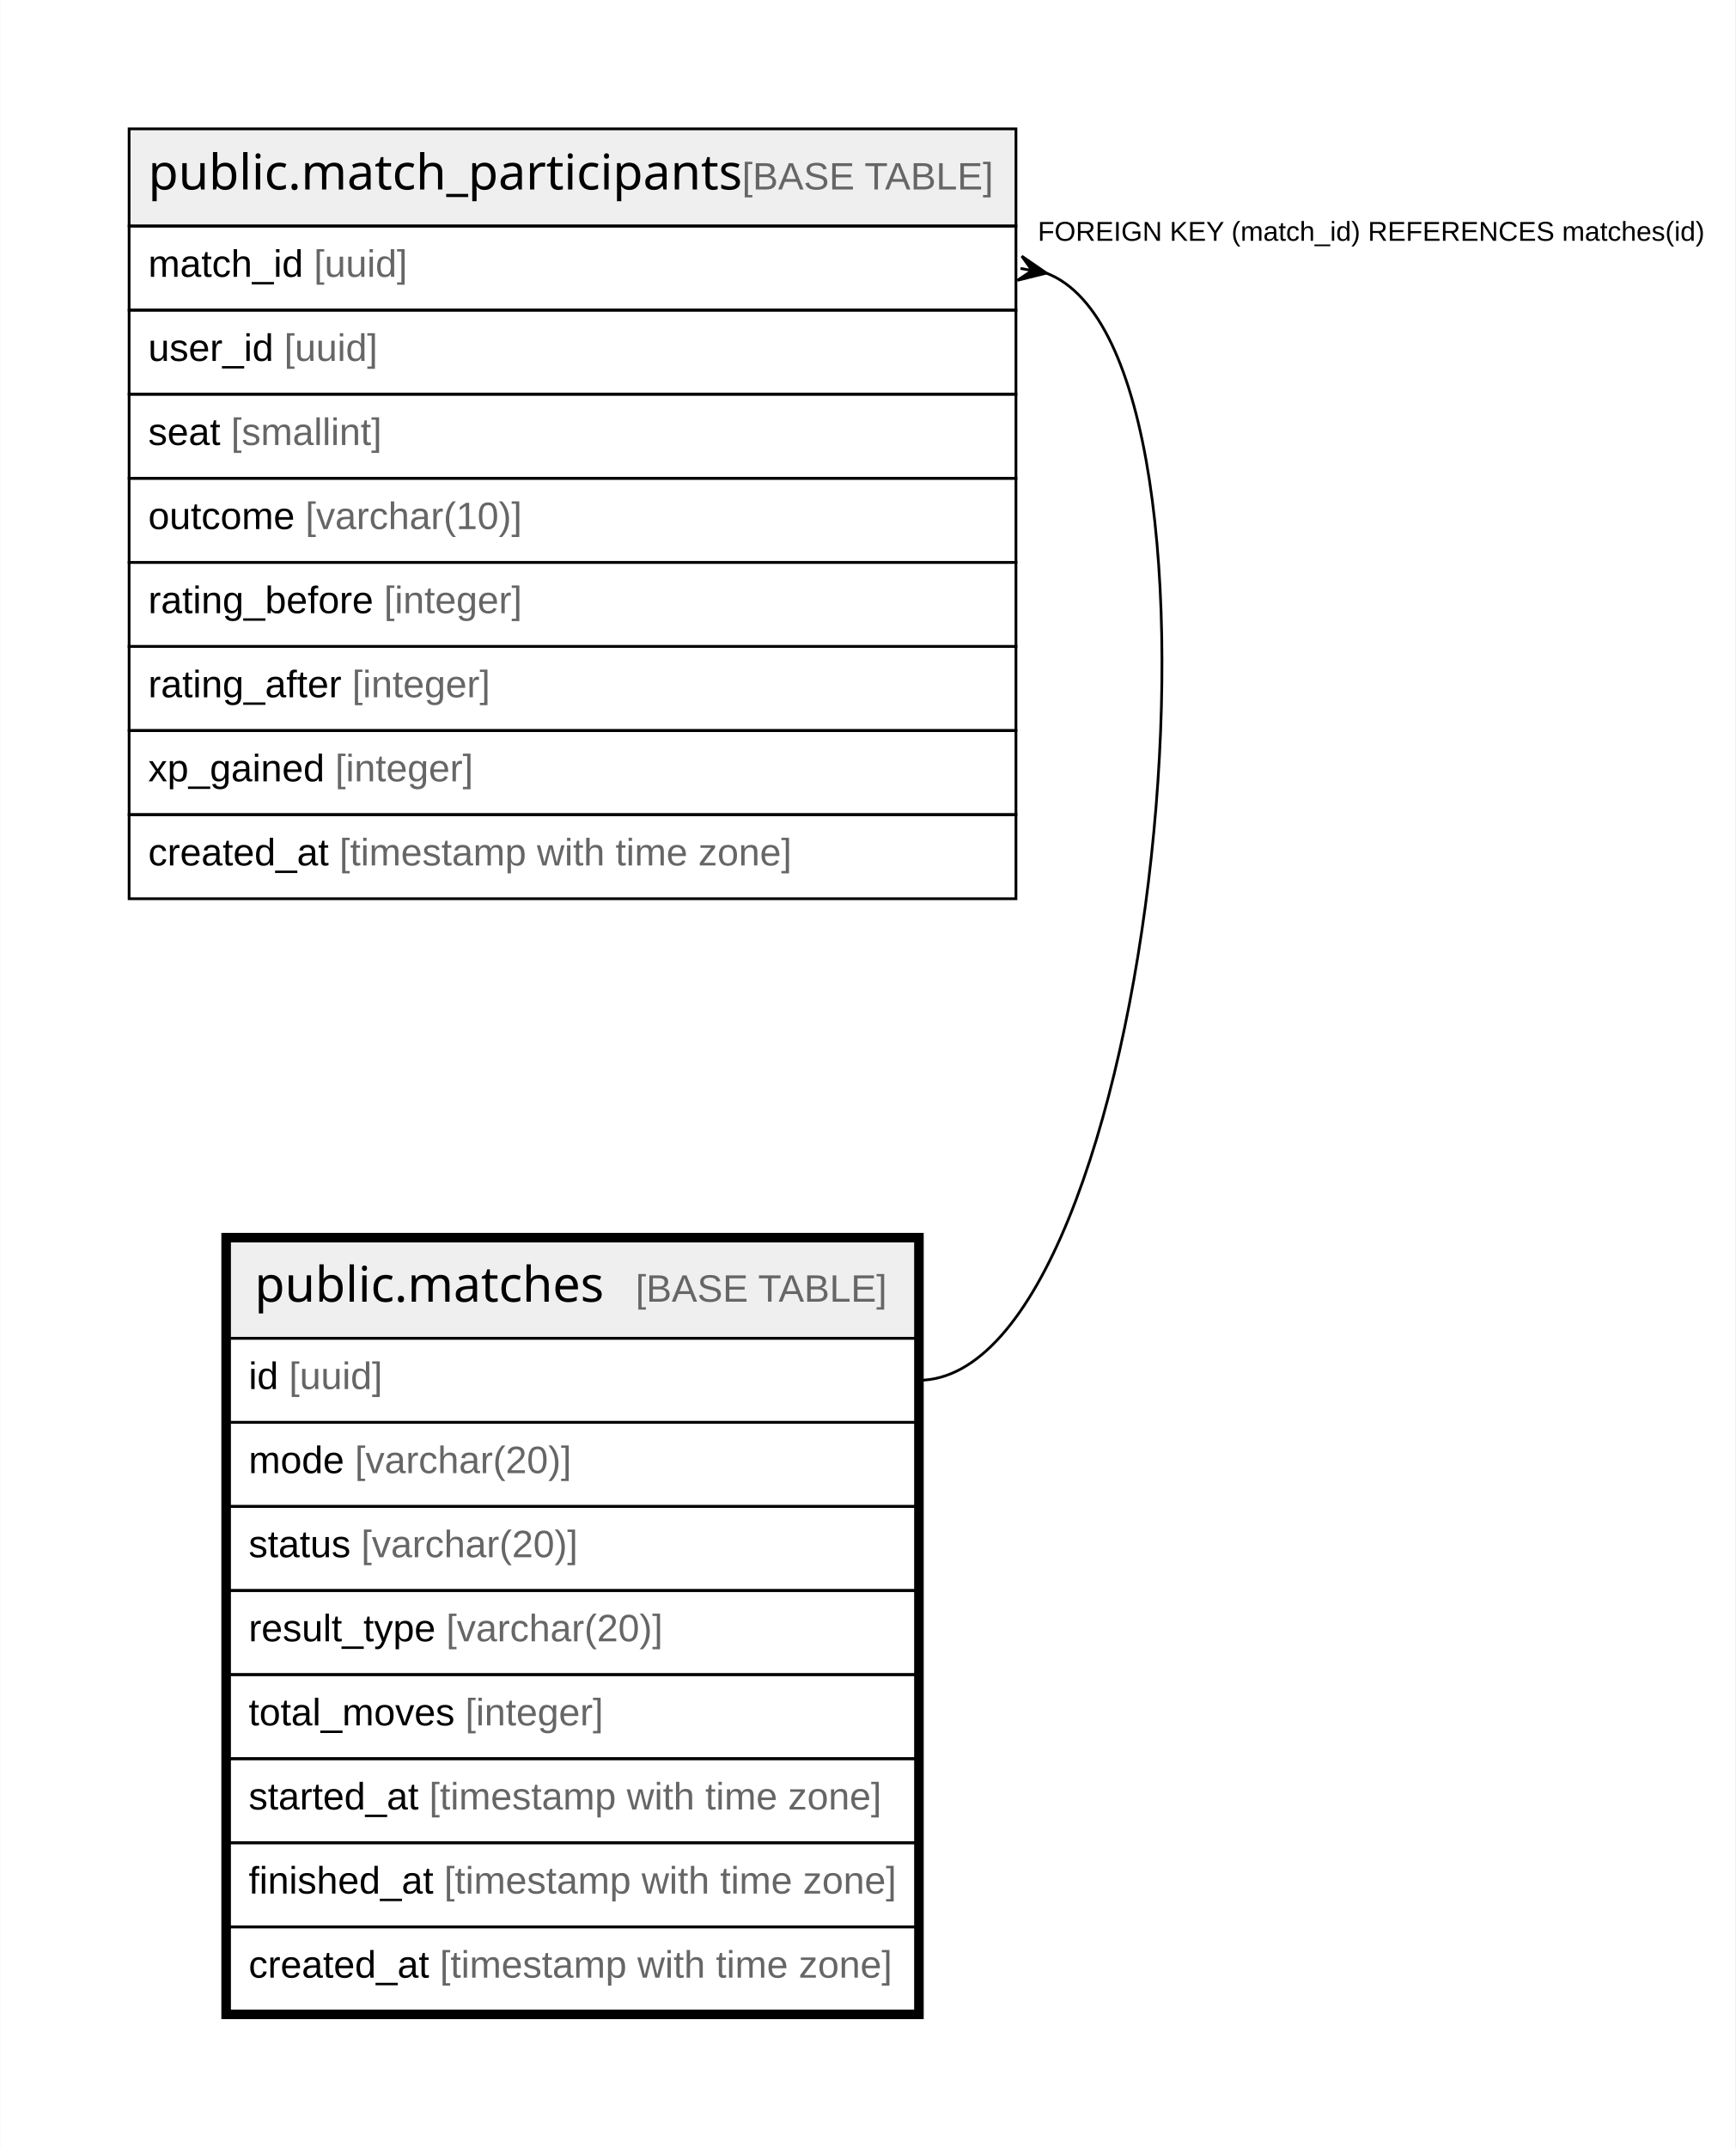
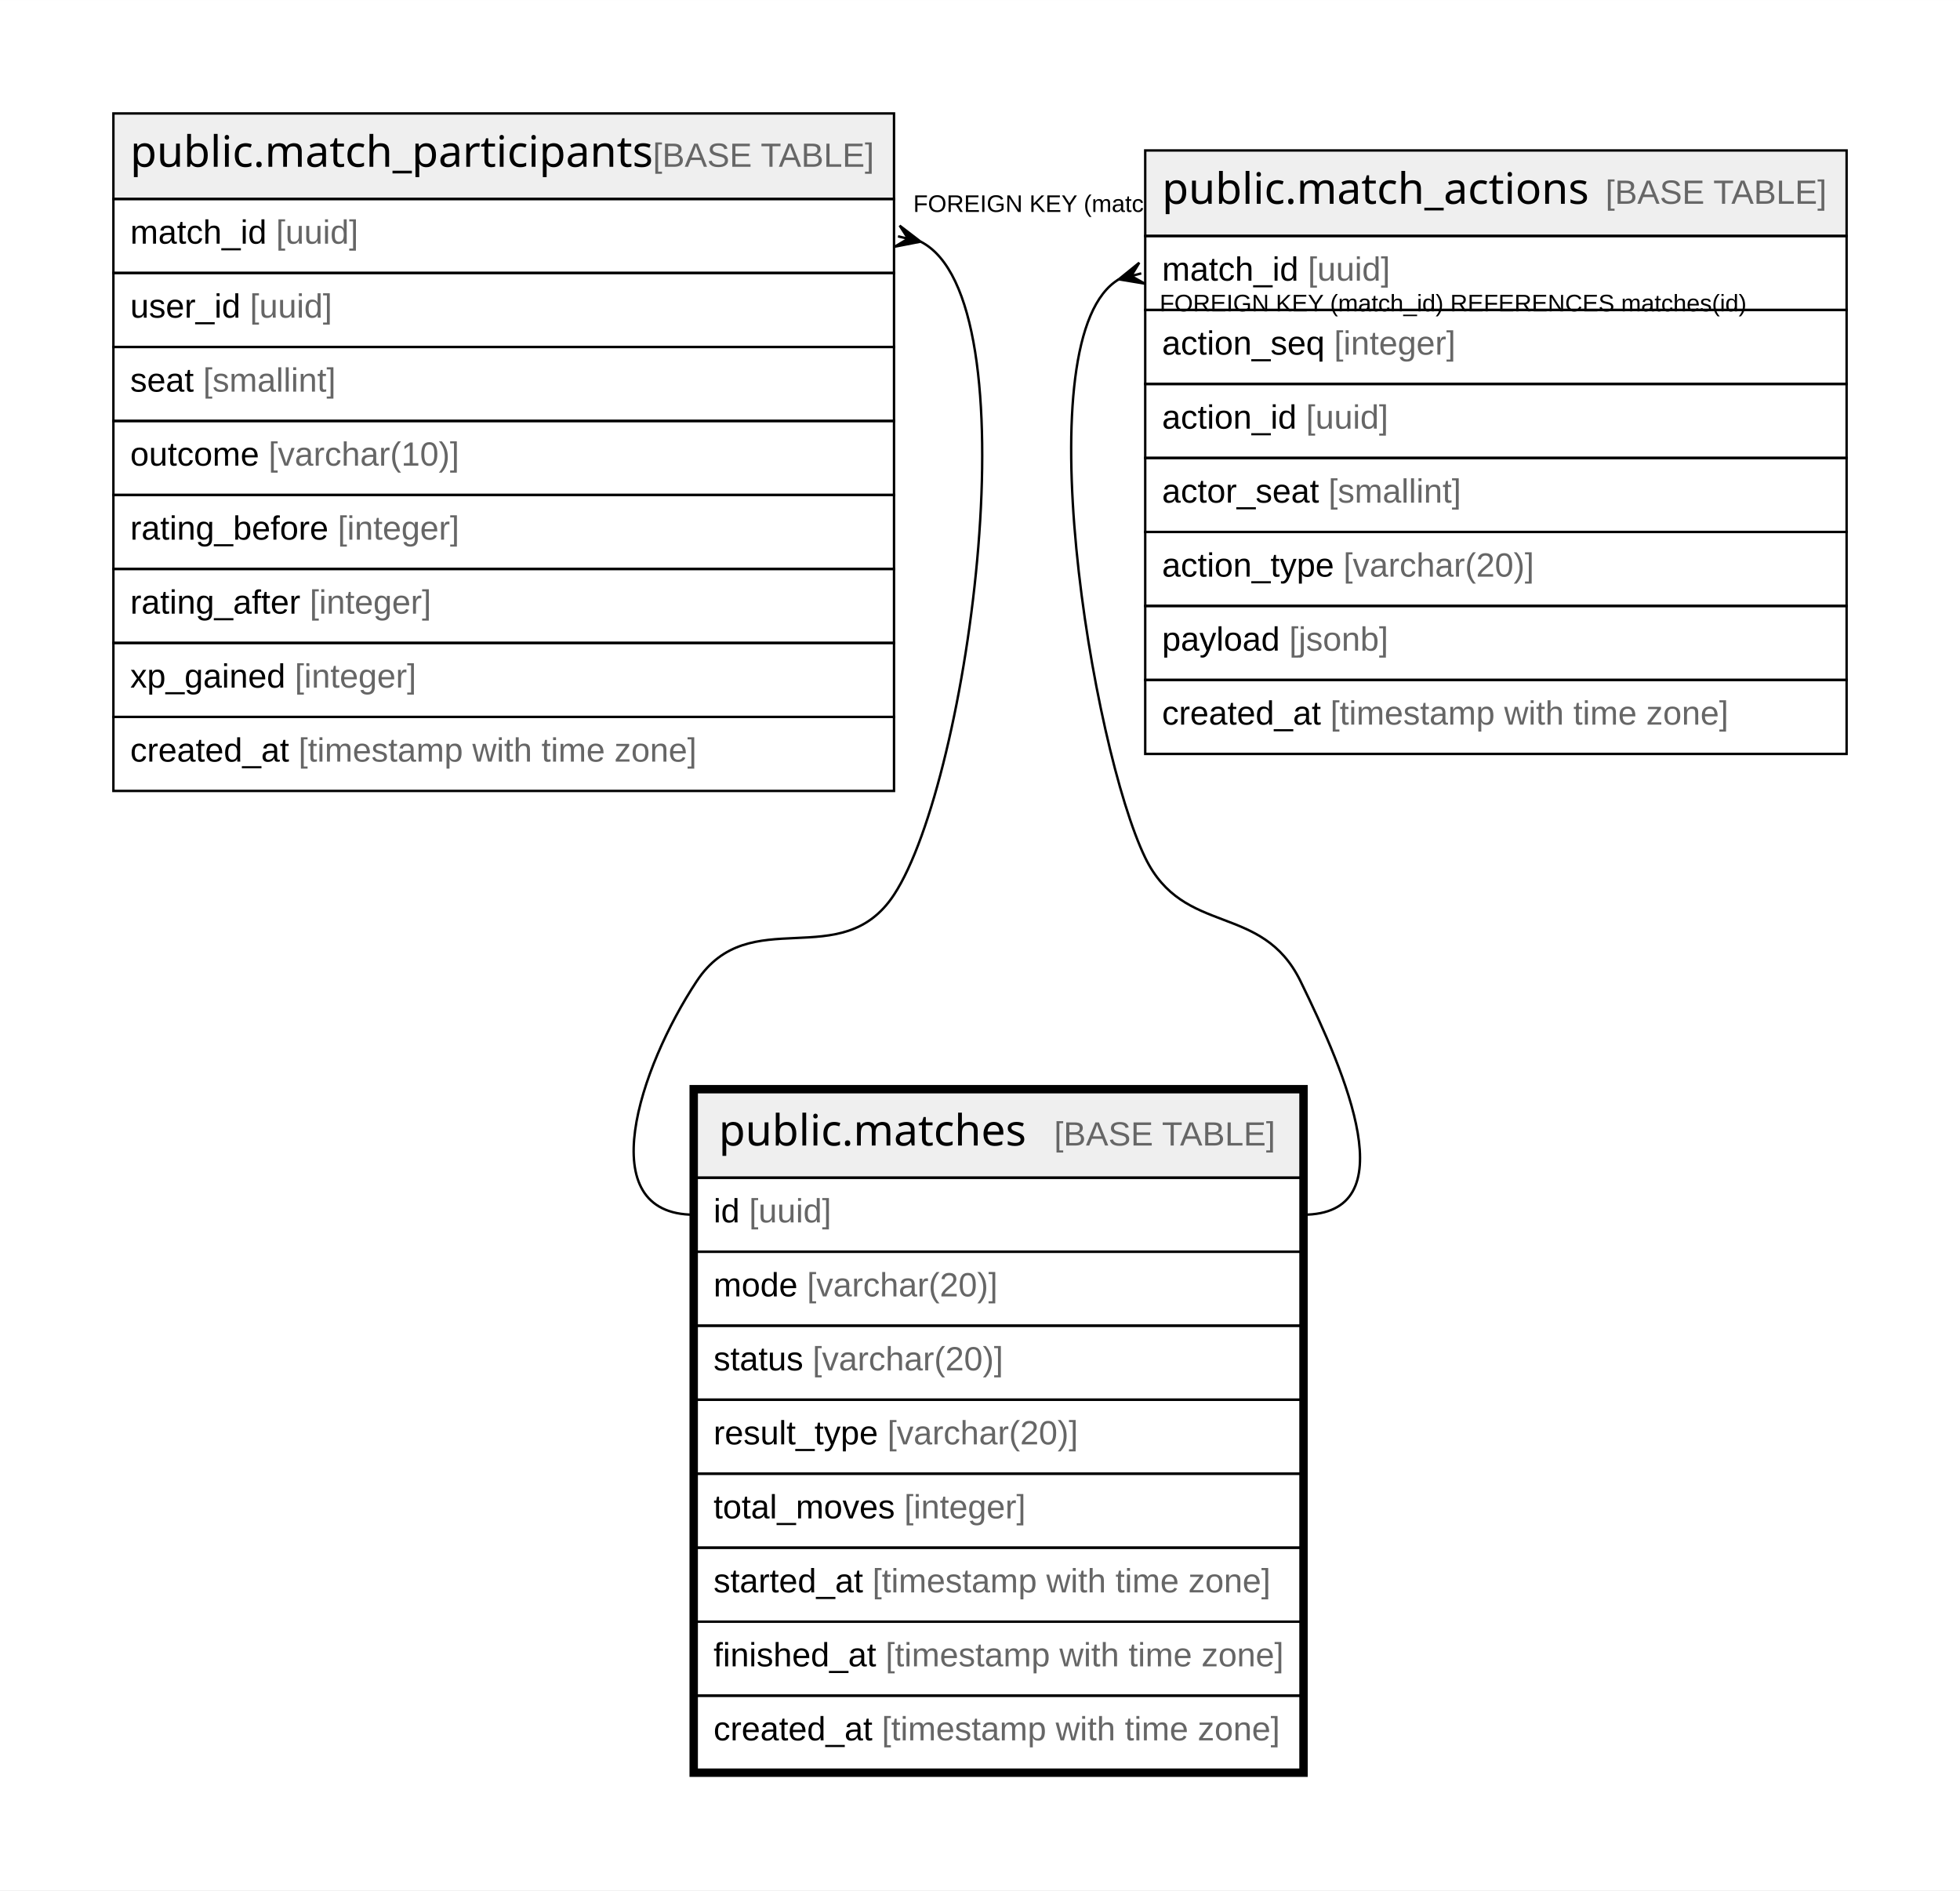
- <svg xmlns="http://www.w3.org/2000/svg" width="636pt" height="787pt" viewBox="0.00 0.00 635.63 786.80">
+ <svg xmlns="http://www.w3.org/2000/svg" width="816pt" height="787pt" viewBox="0.00 0.00 815.84 786.80">
  <g id="graph0" class="graph" transform="scale(1 1) rotate(0) translate(4 782.8)">
-     <polygon fill="white" stroke="none" points="-4,4 -4,-782.8 631.63,-782.8 631.63,4 -4,4" />
+     <polygon fill="white" stroke="none" points="-4,4 -4,-782.8 811.84,-782.8 811.84,4 -4,4" />
    <g id="node1" class="node">
-       <polygon fill="#efefef" stroke="none" points="80,-292.6 80,-328.2 331.33,-328.2 331.33,-292.6 80,-292.6" />
-       <polygon fill="none" stroke="black" points="80,-292.6 80,-328.2 331.33,-328.2 331.33,-292.6 80,-292.6" />
-       <text text-anchor="start" x="89.19" y="-306" font-family="Arial Bold" font-size="18.00">public.matches</text>
-       <text text-anchor="start" x="197.65" y="-306" font-family="Arial" font-size="14.00">    </text>
-       <text text-anchor="start" x="228.77" y="-306" font-family="Arial" font-size="14.00" fill="#666666">[BASE TABLE]</text>
-       <polygon fill="none" stroke="black" points="80,-261.8 80,-292.6 331.33,-292.6 331.33,-261.8 80,-261.8" />
-       <text text-anchor="start" x="87" y="-274" font-family="Arial" font-size="14.00">id </text>
-       <text text-anchor="start" x="101.79" y="-274" font-family="Arial" font-size="14.00" fill="#666666">[uuid]</text>
-       <polygon fill="none" stroke="black" points="80,-231 80,-261.8 331.33,-261.8 331.33,-231 80,-231" />
-       <text text-anchor="start" x="87" y="-243.2" font-family="Arial" font-size="14.00">mode </text>
-       <text text-anchor="start" x="125.91" y="-243.2" font-family="Arial" font-size="14.00" fill="#666666">[varchar(20)]</text>
-       <polygon fill="none" stroke="black" points="80,-200.2 80,-231 331.33,-231 331.33,-200.2 80,-200.2" />
-       <text text-anchor="start" x="87" y="-212.4" font-family="Arial" font-size="14.00">status </text>
-       <text text-anchor="start" x="128.24" y="-212.4" font-family="Arial" font-size="14.00" fill="#666666">[varchar(20)]</text>
-       <polygon fill="none" stroke="black" points="80,-169.4 80,-200.2 331.33,-200.2 331.33,-169.4 80,-169.4" />
-       <text text-anchor="start" x="87" y="-181.6" font-family="Arial" font-size="14.00">result_type </text>
-       <text text-anchor="start" x="159.37" y="-181.6" font-family="Arial" font-size="14.00" fill="#666666">[varchar(20)]</text>
-       <polygon fill="none" stroke="black" points="80,-138.6 80,-169.4 331.33,-169.4 331.33,-138.6 80,-138.6" />
-       <text text-anchor="start" x="87" y="-150.8" font-family="Arial" font-size="14.00">total_moves </text>
-       <text text-anchor="start" x="166.37" y="-150.8" font-family="Arial" font-size="14.00" fill="#666666">[integer]</text>
-       <polygon fill="none" stroke="black" points="80,-107.8 80,-138.6 331.33,-138.6 331.33,-107.8 80,-107.8" />
-       <text text-anchor="start" x="87" y="-120" font-family="Arial" font-size="14.00">started_at </text>
-       <text text-anchor="start" x="153.15" y="-120" font-family="Arial" font-size="14.00" fill="#666666">[timestamp with time zone]</text>
-       <polygon fill="none" stroke="black" points="80,-77 80,-107.8 331.33,-107.8 331.33,-77 80,-77" />
-       <text text-anchor="start" x="87" y="-89.2" font-family="Arial" font-size="14.00">finished_at </text>
-       <text text-anchor="start" x="158.61" y="-89.2" font-family="Arial" font-size="14.00" fill="#666666">[timestamp with time zone]</text>
-       <polygon fill="none" stroke="black" points="80,-46.2 80,-77 331.33,-77 331.33,-46.2 80,-46.2" />
-       <text text-anchor="start" x="87" y="-58.4" font-family="Arial" font-size="14.00">created_at </text>
-       <text text-anchor="start" x="157.05" y="-58.4" font-family="Arial" font-size="14.00" fill="#666666">[timestamp with time zone]</text>
-       <polygon fill="none" stroke="black" stroke-width="3" points="78.5,-44.7 78.5,-329.7 332.83,-329.7 332.83,-44.7 78.5,-44.7" />
+       <polygon fill="#efefef" stroke="none" points="286,-292.6 286,-328.2 537.33,-328.2 537.33,-292.6 286,-292.6" />
+       <polygon fill="none" stroke="black" points="286,-292.6 286,-328.2 537.33,-328.2 537.33,-292.6 286,-292.6" />
+       <text text-anchor="start" x="295.19" y="-306" font-family="Arial Bold" font-size="18.00">public.matches</text>
+       <text text-anchor="start" x="403.65" y="-306" font-family="Arial" font-size="14.00">    </text>
+       <text text-anchor="start" x="434.77" y="-306" font-family="Arial" font-size="14.00" fill="#666666">[BASE TABLE]</text>
+       <polygon fill="none" stroke="black" points="286,-261.8 286,-292.6 537.33,-292.6 537.33,-261.8 286,-261.8" />
+       <text text-anchor="start" x="293" y="-274" font-family="Arial" font-size="14.00">id </text>
+       <text text-anchor="start" x="307.79" y="-274" font-family="Arial" font-size="14.00" fill="#666666">[uuid]</text>
+       <polygon fill="none" stroke="black" points="286,-231 286,-261.8 537.33,-261.8 537.33,-231 286,-231" />
+       <text text-anchor="start" x="293" y="-243.2" font-family="Arial" font-size="14.00">mode </text>
+       <text text-anchor="start" x="331.91" y="-243.2" font-family="Arial" font-size="14.00" fill="#666666">[varchar(20)]</text>
+       <polygon fill="none" stroke="black" points="286,-200.2 286,-231 537.33,-231 537.33,-200.2 286,-200.2" />
+       <text text-anchor="start" x="293" y="-212.4" font-family="Arial" font-size="14.00">status </text>
+       <text text-anchor="start" x="334.24" y="-212.4" font-family="Arial" font-size="14.00" fill="#666666">[varchar(20)]</text>
+       <polygon fill="none" stroke="black" points="286,-169.4 286,-200.2 537.33,-200.2 537.33,-169.4 286,-169.4" />
+       <text text-anchor="start" x="293" y="-181.6" font-family="Arial" font-size="14.00">result_type </text>
+       <text text-anchor="start" x="365.37" y="-181.6" font-family="Arial" font-size="14.00" fill="#666666">[varchar(20)]</text>
+       <polygon fill="none" stroke="black" points="286,-138.6 286,-169.4 537.33,-169.4 537.33,-138.6 286,-138.6" />
+       <text text-anchor="start" x="293" y="-150.8" font-family="Arial" font-size="14.00">total_moves </text>
+       <text text-anchor="start" x="372.37" y="-150.8" font-family="Arial" font-size="14.00" fill="#666666">[integer]</text>
+       <polygon fill="none" stroke="black" points="286,-107.8 286,-138.6 537.33,-138.6 537.33,-107.8 286,-107.8" />
+       <text text-anchor="start" x="293" y="-120" font-family="Arial" font-size="14.00">started_at </text>
+       <text text-anchor="start" x="359.15" y="-120" font-family="Arial" font-size="14.00" fill="#666666">[timestamp with time zone]</text>
+       <polygon fill="none" stroke="black" points="286,-77 286,-107.8 537.33,-107.8 537.33,-77 286,-77" />
+       <text text-anchor="start" x="293" y="-89.2" font-family="Arial" font-size="14.00">finished_at </text>
+       <text text-anchor="start" x="364.61" y="-89.2" font-family="Arial" font-size="14.00" fill="#666666">[timestamp with time zone]</text>
+       <polygon fill="none" stroke="black" points="286,-46.2 286,-77 537.33,-77 537.33,-46.2 286,-46.2" />
+       <text text-anchor="start" x="293" y="-58.4" font-family="Arial" font-size="14.00">created_at </text>
+       <text text-anchor="start" x="363.05" y="-58.4" font-family="Arial" font-size="14.00" fill="#666666">[timestamp with time zone]</text>
+       <polygon fill="none" stroke="black" stroke-width="3" points="284.5,-44.7 284.5,-329.7 538.83,-329.7 538.83,-44.7 284.5,-44.7" />
    </g>
    <g id="node2" class="node">
      <polygon fill="#efefef" stroke="none" points="43.2,-700 43.2,-735.6 368.13,-735.6 368.13,-700 43.2,-700" />
      <polygon fill="none" stroke="black" points="43.2,-700 43.2,-735.6 368.13,-735.6 368.13,-700 43.2,-700" />
      <text text-anchor="start" x="50.2" y="-713.4" font-family="Arial Bold" font-size="18.00">public.match_participants</text>
      <text text-anchor="start" x="236.64" y="-713.4" font-family="Arial" font-size="14.00">    </text>
      <text text-anchor="start" x="267.76" y="-713.4" font-family="Arial" font-size="14.00" fill="#666666">[BASE TABLE]</text>
      <polygon fill="none" stroke="black" points="43.2,-669.2 43.2,-700 368.13,-700 368.13,-669.2 43.2,-669.2" />
      <text text-anchor="start" x="50.2" y="-681.4" font-family="Arial" font-size="14.00">match_id </text>
      <text text-anchor="start" x="110.9" y="-681.4" font-family="Arial" font-size="14.00" fill="#666666">[uuid]</text>
      <polygon fill="none" stroke="black" points="43.2,-638.4 43.2,-669.2 368.13,-669.2 368.13,-638.4 43.2,-638.4" />
      <text text-anchor="start" x="50.2" y="-650.6" font-family="Arial" font-size="14.00">user_id </text>
      <text text-anchor="start" x="100.01" y="-650.6" font-family="Arial" font-size="14.00" fill="#666666">[uuid]</text>
      <polygon fill="none" stroke="black" points="43.2,-607.6 43.2,-638.4 368.13,-638.4 368.13,-607.6 43.2,-607.6" />
      <text text-anchor="start" x="50.2" y="-619.8" font-family="Arial" font-size="14.00">seat </text>
      <text text-anchor="start" x="80.55" y="-619.8" font-family="Arial" font-size="14.00" fill="#666666">[smallint]</text>
      <polygon fill="none" stroke="black" points="43.2,-576.8 43.2,-607.6 368.13,-607.6 368.13,-576.8 43.2,-576.8" />
      <text text-anchor="start" x="50.2" y="-589" font-family="Arial" font-size="14.00">outcome </text>
      <text text-anchor="start" x="107.79" y="-589" font-family="Arial" font-size="14.00" fill="#666666">[varchar(10)]</text>
      <polygon fill="none" stroke="black" points="43.2,-546 43.2,-576.8 368.13,-576.8 368.13,-546 43.2,-546" />
      <text text-anchor="start" x="50.2" y="-558.2" font-family="Arial" font-size="14.00">rating_before </text>
      <text text-anchor="start" x="136.59" y="-558.2" font-family="Arial" font-size="14.00" fill="#666666">[integer]</text>
      <polygon fill="none" stroke="black" points="43.2,-515.2 43.2,-546 368.13,-546 368.13,-515.2 43.2,-515.2" />
      <text text-anchor="start" x="50.2" y="-527.4" font-family="Arial" font-size="14.00">rating_after </text>
      <text text-anchor="start" x="124.91" y="-527.4" font-family="Arial" font-size="14.00" fill="#666666">[integer]</text>
      <polygon fill="none" stroke="black" points="43.2,-484.4 43.2,-515.2 368.13,-515.2 368.13,-484.4 43.2,-484.4" />
      <text text-anchor="start" x="50.2" y="-496.6" font-family="Arial" font-size="14.00">xp_gained </text>
      <text text-anchor="start" x="118.7" y="-496.6" font-family="Arial" font-size="14.00" fill="#666666">[integer]</text>
      <polygon fill="none" stroke="black" points="43.2,-453.6 43.2,-484.4 368.13,-484.4 368.13,-453.6 43.2,-453.6" />
      <text text-anchor="start" x="50.2" y="-465.8" font-family="Arial" font-size="14.00">created_at </text>
      <text text-anchor="start" x="120.25" y="-465.8" font-family="Arial" font-size="14.00" fill="#666666">[timestamp with time zone]</text>
    </g>
    <g id="edge1" class="edge">
-       <path fill="none" stroke="black" d="M379.2,-682.78C457.08,-653.39 419.68,-277.2 332.33,-277.2" />
-       <polygon fill="black" stroke="black" points="379.3,-682.77 368.66,-680.11 374.05,-683.71 369.79,-684.48 369.79,-684.48 369.79,-684.48 374.05,-683.71 370.26,-688.97 379.3,-682.77" />
+       <path fill="none" stroke="black" d="M379.23,-682.23C426.6,-658.2 399.54,-458.26 368.13,-410.4 346.27,-377.08 307.98,-407.65 286,-374.4 262.18,-338.36 241.8,-277.2 285,-277.2" />
+       <polygon fill="black" stroke="black" points="379.19,-682.24 368.43,-680.14 374,-683.46 369.78,-684.45 369.78,-684.45 369.78,-684.45 374,-683.46 370.48,-688.91 379.19,-682.24" />
      <text text-anchor="start" x="376.13" y="-694.6" font-family="Arial" font-size="10.00">FOREIGN KEY (match_id) REFERENCES matches(id)</text>
+     </g>
+     <g id="node3" class="node">
+       <polygon fill="#efefef" stroke="none" points="472.69,-684.6 472.69,-720.2 764.64,-720.2 764.64,-684.6 472.69,-684.6" />
+       <polygon fill="none" stroke="black" points="472.69,-684.6 472.69,-720.2 764.64,-720.2 764.64,-684.6 472.69,-684.6" />
+       <text text-anchor="start" x="479.69" y="-698" font-family="Arial Bold" font-size="18.00">public.match_actions</text>
+       <text text-anchor="start" x="633.15" y="-698" font-family="Arial" font-size="14.00">    </text>
+       <text text-anchor="start" x="664.27" y="-698" font-family="Arial" font-size="14.00" fill="#666666">[BASE TABLE]</text>
+       <polygon fill="none" stroke="black" points="472.69,-653.8 472.69,-684.6 764.64,-684.6 764.64,-653.8 472.69,-653.8" />
+       <text text-anchor="start" x="479.69" y="-666" font-family="Arial" font-size="14.00">match_id </text>
+       <text text-anchor="start" x="540.39" y="-666" font-family="Arial" font-size="14.00" fill="#666666">[uuid]</text>
+       <polygon fill="none" stroke="black" points="472.69,-623 472.69,-653.8 764.64,-653.8 764.64,-623 472.69,-623" />
+       <text text-anchor="start" x="479.69" y="-635.2" font-family="Arial" font-size="14.00">action_seq </text>
+       <text text-anchor="start" x="551.3" y="-635.2" font-family="Arial" font-size="14.00" fill="#666666">[integer]</text>
+       <polygon fill="none" stroke="black" points="472.69,-592.2 472.69,-623 764.64,-623 764.64,-592.2 472.69,-592.2" />
+       <text text-anchor="start" x="479.69" y="-604.4" font-family="Arial" font-size="14.00">action_id </text>
+       <text text-anchor="start" x="539.62" y="-604.4" font-family="Arial" font-size="14.00" fill="#666666">[uuid]</text>
+       <polygon fill="none" stroke="black" points="472.69,-561.4 472.69,-592.2 764.64,-592.2 764.64,-561.4 472.69,-561.4" />
+       <text text-anchor="start" x="479.69" y="-573.6" font-family="Arial" font-size="14.00">actor_seat </text>
+       <text text-anchor="start" x="548.95" y="-573.6" font-family="Arial" font-size="14.00" fill="#666666">[smallint]</text>
+       <polygon fill="none" stroke="black" points="472.69,-530.6 472.69,-561.4 764.64,-561.4 764.64,-530.6 472.69,-530.6" />
+       <text text-anchor="start" x="479.69" y="-542.8" font-family="Arial" font-size="14.00">action_type </text>
+       <text text-anchor="start" x="555.19" y="-542.8" font-family="Arial" font-size="14.00" fill="#666666">[varchar(20)]</text>
+       <polygon fill="none" stroke="black" points="472.69,-499.8 472.69,-530.6 764.64,-530.6 764.64,-499.8 472.69,-499.8" />
+       <text text-anchor="start" x="479.69" y="-512" font-family="Arial" font-size="14.00">payload </text>
+       <text text-anchor="start" x="532.62" y="-512" font-family="Arial" font-size="14.00" fill="#666666">[jsonb]</text>
+       <polygon fill="none" stroke="black" points="472.69,-469 472.69,-499.8 764.64,-499.8 764.64,-469 472.69,-469" />
+       <text text-anchor="start" x="479.69" y="-481.2" font-family="Arial" font-size="14.00">created_at </text>
+       <text text-anchor="start" x="549.74" y="-481.2" font-family="Arial" font-size="14.00" fill="#666666">[timestamp with time zone]</text>
+     </g>
+     <g id="edge2" class="edge">
+       <path fill="none" stroke="black" d="M461.77,-666.58C421.87,-643.26 450.7,-471.14 472.69,-425.8 488.71,-392.77 521.21,-407.38 537.33,-374.4 556.3,-335.59 581.53,-277.2 538.33,-277.2" />
+       <polygon fill="black" stroke="black" points="461.7,-666.56 470.22,-673.47 466.86,-667.92 471.05,-669.03 471.05,-669.03 471.05,-669.03 466.86,-667.92 472.52,-664.76 461.7,-666.56" />
+       <text text-anchor="start" x="478.69" y="-653.2" font-family="Arial" font-size="10.00">FOREIGN KEY (match_id) REFERENCES matches(id)</text>
    </g>
  </g>
</svg>
